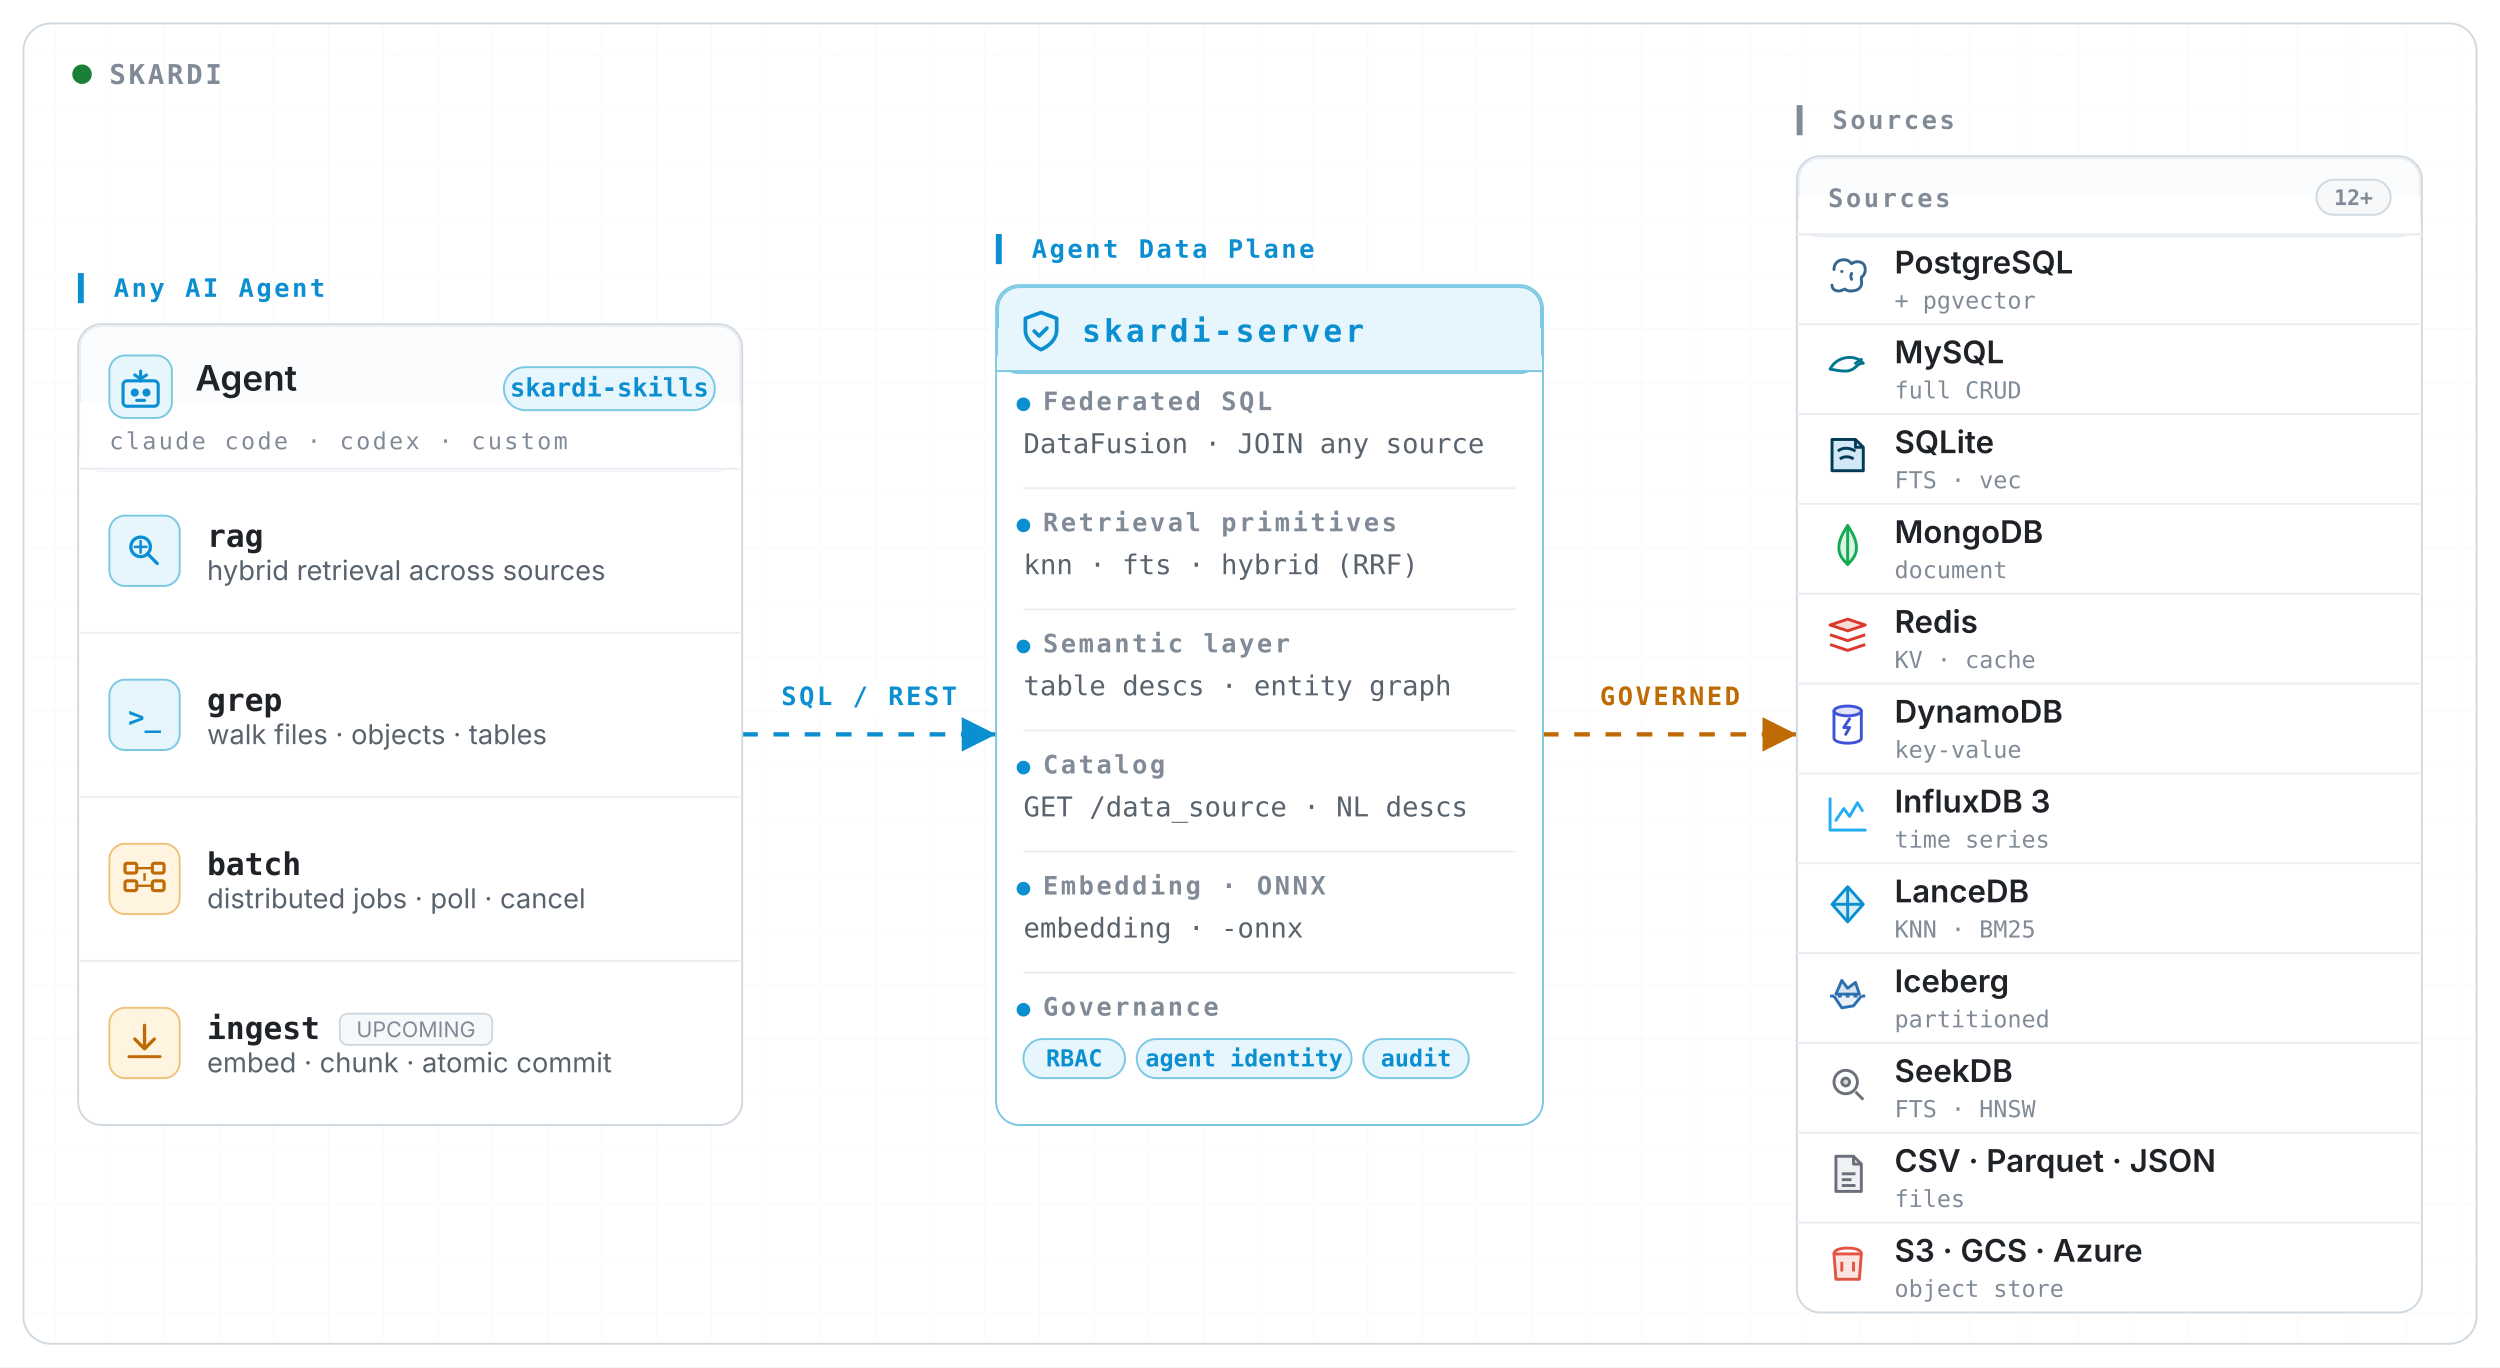
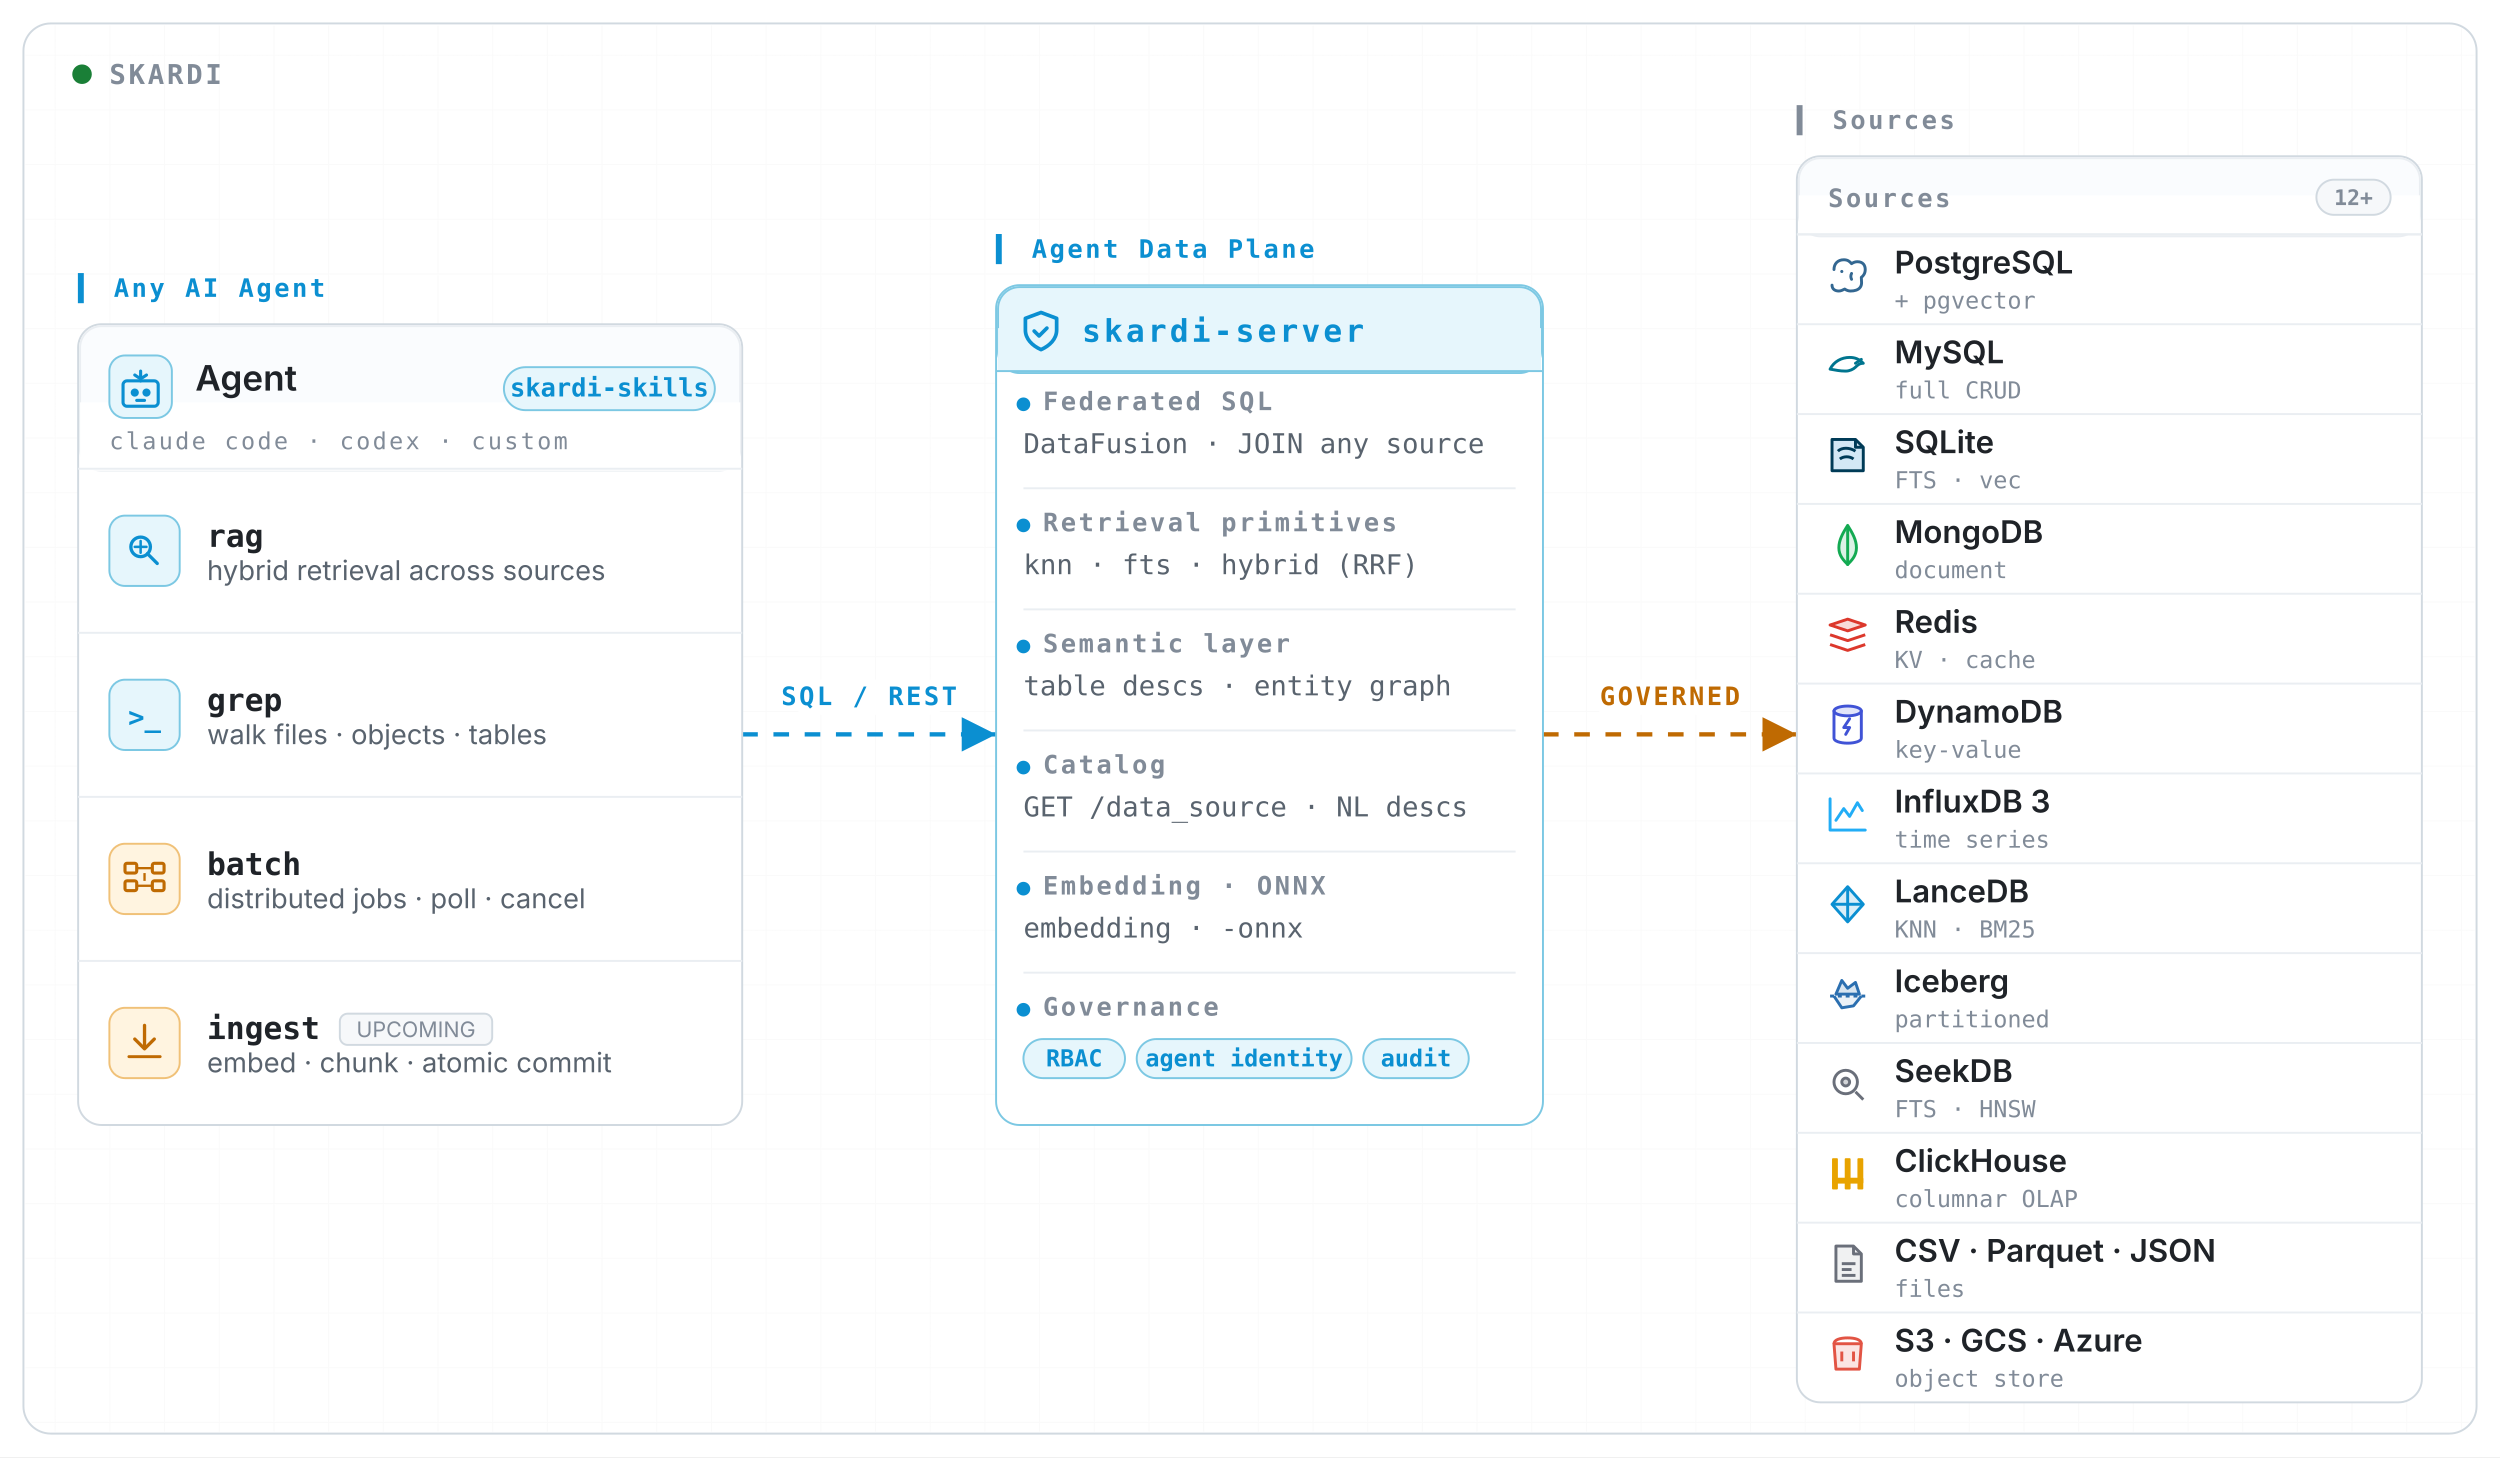
- <svg xmlns="http://www.w3.org/2000/svg" viewBox="0 0 1280 700" role="img" aria-labelledby="title desc" font-family="Inter, system-ui, -apple-system, 'Segoe UI', Roboto, sans-serif">
+ <svg xmlns="http://www.w3.org/2000/svg" viewBox="0 0 1280 746" role="img" aria-labelledby="title desc" font-family="Inter, system-ui, -apple-system, 'Segoe UI', Roboto, sans-serif">
  <defs>
    <style>
      .ink   { fill: #1f2328; }
      .ink2  { fill: #59636e; }
      .ink3  { fill: #818b98; }
      .accent{ fill: #0b8fd1; }
      .warn  { fill: #bf6a02; }
      .mono  { font-family: ui-monospace, 'SF Mono', 'JetBrains Mono', Menlo, Consolas, monospace; }
      .upper { letter-spacing: 0.10em; text-transform: uppercase; }
      .b     { font-weight: 600; }

      .card        { fill: #ffffff; stroke: #d1d9e0; }
      .card-soft   { fill: #f6f8fa; stroke: #e6ebf1; }
      .card-accent { fill: #ffffff; stroke: #7cc8e3; }
      .head-soft   { fill: #fafcfe; stroke: #eaeef2; }
      .head-accent { fill: #e6f6fc; stroke: #7cc8e3; }
      .pill-accent { fill: #e6f6fc; stroke: #7cc8e3; }
      .pill-warn   { fill: #fff4e0; stroke: #f0c178; }
      .pill-base   { fill: #f6f8fa; stroke: #d1d9e0; }
      .divider     { stroke: #eaeef2; stroke-width: 1; }
      .icon-bg     { fill: #e6f6fc; stroke: #7cc8e3; }
      .icon-bg-w   { fill: #fff4e0; stroke: #f0c178; }

      /* Marching-ants flow lines (cocoindex-style) */
      .flow-req  { animation: dash 6s linear infinite; }
      .flow-data { animation: dash-rev 5s linear infinite; }
      @keyframes dash      { to { stroke-dashoffset: -240; } }
      @keyframes dash-rev  { to { stroke-dashoffset:  240; } }

      /* Status dot heartbeat */
      .blink { animation: blink 2.4s ease-in-out infinite; transform-origin: center; }
      @keyframes blink { 0%, 100% { opacity: 1; } 50% { opacity: 0.3; } }

      /* Subtle pulse on the agent-data-plane shield */
      .pulse { animation: pulse 3.2s ease-in-out infinite; transform-origin: center; }
      @keyframes pulse { 0%, 100% { opacity: 1; } 50% { opacity: 0.55; } }

      /* Halo around skardi-server card */
      .halo { animation: halo 3.6s ease-in-out infinite; transform-origin: 700px 361px; }
      @keyframes halo {
        0%, 100% { opacity: 0.22; }
        50%      { opacity: 0.55; }
      }
    </style>
    <marker id="arrow-accent" viewBox="0 0 10 10" refX="10" refY="5" markerWidth="8" markerHeight="8" orient="auto-start-reverse">
      <path d="M0,0 L10,5 L0,10 z" fill="#0b8fd1" />
    </marker>
    <marker id="arrow-warn" viewBox="0 0 10 10" refX="10" refY="5" markerWidth="8" markerHeight="8" orient="auto-start-reverse">
      <path d="M0,0 L10,5 L0,10 z" fill="#bf6a02" />
    </marker>
    <pattern id="grid" width="28" height="28" patternUnits="userSpaceOnUse">
      <path d="M 28 0 L 0 0 0 28" fill="none" stroke="#1f2328" stroke-opacity="0.035" stroke-width="1" />
    </pattern>
  </defs>
-   <rect x="0" y="0" width="1280" height="700" fill="#ffffff" />
-   <rect x="12" y="12" width="1256" height="676" rx="14" ry="14" fill="#ffffff" stroke="#d1d9e0" />
-   <rect x="13" y="13" width="1254" height="674" rx="13" ry="13" fill="url(#grid)" opacity="0.7" />
+   <rect x="0" y="0" width="1280" height="746" fill="#ffffff" />
+   <rect x="12" y="12" width="1256" height="722" rx="14" ry="14" fill="#ffffff" stroke="#d1d9e0" />
+   <rect x="13" y="13" width="1254" height="720" rx="13" ry="13" fill="url(#grid)" opacity="0.7" />
  <g transform="translate(36, 38)">
    <circle class="blink" cx="6" cy="0" r="5" fill="#1a7f37" />
    <text x="20" y="5" class="mono ink3 upper b" font-size="14">SKARDI</text>
  </g>
  <path d="M 380 376 C 420 376, 470 376, 510 376" fill="none" stroke="#0b8fd1" stroke-width="2.2" stroke-dasharray="8 8" class="flow-req" marker-end="url(#arrow-accent)" />
  <rect x="408" y="348" width="74" height="18" rx="4" ry="4" fill="#ffffff" opacity="0.94" />
  <text x="445" y="361" text-anchor="middle" class="mono accent upper b" font-size="13">SQL / REST</text>
  <path d="M 790 376 C 830 376, 880 376, 920 376" fill="none" stroke="#bf6a02" stroke-width="2.2" stroke-dasharray="8 8" class="flow-data" marker-end="url(#arrow-warn)" />
  <rect x="818" y="348" width="74" height="18" rx="4" ry="4" fill="#ffffff" opacity="0.94" />
  <text x="855" y="361" text-anchor="middle" class="mono warn upper b" font-size="13">GOVERNED</text>
  <text x="40" y="152" class="mono accent upper b" font-size="13">▍ Any AI Agent</text>
  <g transform="translate(40, 166)">
    <rect class="card" x="0" y="0" width="340" height="410" rx="12" ry="12" />
    <rect class="head-soft" x="1" y="1" width="338" height="74" rx="11" ry="11" />
    <rect fill="#ffffff" x="1" y="40" width="338" height="35" />
    <line x1="0" y1="74" x2="340" y2="74" class="divider" />
    <g transform="translate(16, 16)">
      <rect class="icon-bg" x="0" y="0" width="32" height="32" rx="8" ry="8" />
      <g transform="translate(4, 4)" fill="none" stroke="#0b8fd1" stroke-width="1.6" stroke-linecap="round" stroke-linejoin="round">
        <rect x="3" y="9" width="18" height="13" rx="2" />
        <circle cx="9" cy="15" r="1.3" fill="#0b8fd1" />
        <circle cx="15" cy="15" r="1.3" fill="#0b8fd1" />
        <path d="M10 19h4" />
        <path d="M12 4v5M9 6l3 2 3-2" />
      </g>
    </g>
    <text x="60" y="34" class="ink b" font-size="18">Agent</text>
    <text x="16" y="64" class="mono ink3 upper" font-size="12">claude code · codex · custom</text>
    <g transform="translate(218, 22)">
      <rect class="pill-accent" width="108" height="22" rx="11" ry="11" />
      <text x="54" y="15" text-anchor="middle" class="mono accent b" font-size="13">skardi-skills</text>
    </g>
    <line x1="0" y1="158" x2="340" y2="158" class="divider" />
    <line x1="0" y1="242" x2="340" y2="242" class="divider" />
    <line x1="0" y1="326" x2="340" y2="326" class="divider" />
    <g transform="translate(16, 98)">
      <rect class="icon-bg" x="0" y="0" width="36" height="36" rx="8" ry="8" />
      <g transform="translate(8, 8)" fill="none" stroke="#0b8fd1" stroke-width="1.7" stroke-linecap="round">
        <circle cx="8" cy="8" r="5" />
        <path d="M11.5 11.5l5 5" />
        <path d="M5 8h6M8 5v6" stroke-width="1.3" />
      </g>
      <text x="50" y="16" class="mono ink b" font-size="16">rag</text>
      <text x="50" y="33" class="ink2" font-size="14">hybrid retrieval across sources</text>
    </g>
    <g transform="translate(16, 182)">
      <rect class="icon-bg" x="0" y="0" width="36" height="36" rx="8" ry="8" />
      <text x="18" y="24" text-anchor="middle" class="mono accent b" font-size="14">&gt;_</text>
      <text x="50" y="16" class="mono ink b" font-size="16">grep</text>
      <text x="50" y="33" class="ink2" font-size="14">walk files · objects · tables</text>
    </g>
    <g transform="translate(16, 266)">
      <rect class="icon-bg-w" x="0" y="0" width="36" height="36" rx="8" ry="8" />
      <g transform="translate(8, 8)" fill="none" stroke="#bf6a02" stroke-width="1.6" stroke-linejoin="round">
        <rect x="0" y="2" width="6" height="5" rx="1" />
        <rect x="14" y="2" width="6" height="5" rx="1" />
        <rect x="0" y="11" width="6" height="5" rx="1" />
        <rect x="14" y="11" width="6" height="5" rx="1" />
        <path d="M6 4.5h8M6 13.5h8M10 7v4" stroke-width="1.2" />
      </g>
      <text x="50" y="16" class="mono ink b" font-size="16">batch</text>
      <text x="50" y="33" class="ink2" font-size="14">distributed jobs · poll · cancel</text>
    </g>
    <g transform="translate(16, 350)">
      <rect class="icon-bg-w" x="0" y="0" width="36" height="36" rx="8" ry="8" />
      <g transform="translate(8, 8)" fill="none" stroke="#bf6a02" stroke-width="1.7" stroke-linecap="round" stroke-linejoin="round">
        <path d="M10 1v11" />
        <path d="M5 8l5 5 5-5" />
        <path d="M2 17h16" stroke-width="1.5" />
      </g>
      <text x="50" y="16" class="mono ink b" font-size="16">ingest</text>
      <g transform="translate(118, 3)">
        <rect class="pill-base" width="78" height="16" rx="4" ry="4" />
        <text x="39" y="12" text-anchor="middle" class="ink3" font-size="11">UPCOMING</text>
      </g>
      <text x="50" y="33" class="ink2" font-size="14">embed · chunk · atomic commit</text>
    </g>
  </g>
  <text x="510" y="132" class="mono accent upper b" font-size="13">▍ Agent Data Plane</text>
  <g transform="translate(510, 146)">
    <rect class="card-accent" x="0" y="0" width="280" height="430" rx="12" ry="12" />
    <rect class="head-accent" x="1" y="1" width="278" height="44" rx="11" ry="11" />
    <rect fill="#e6f6fc" x="1" y="22" width="278" height="22" />
    <line x1="0" y1="44" x2="280" y2="44" stroke="#7cc8e3" />
    <g transform="translate(14, 14)" class="pulse">
      <g fill="none" stroke="#0b8fd1" stroke-width="1.9" stroke-linejoin="round" stroke-linecap="round">
        <path d="M9 0 L17 3 V9 C17 13.5 13.5 17 9 19 C4.5 17 1 13.5 1 9 V3 Z" />
        <path d="M5.5 9.5l2.5 2.5 4-4" />
      </g>
    </g>
    <text x="44" y="29" class="mono accent b upper" font-size="16">skardi-server</text>
    <g transform="translate(0, 48)">
      <circle cx="14" cy="13" r="3.5" fill="#0b8fd1" />
      <text x="24" y="16" class="mono ink3 upper b" font-size="13">Federated SQL</text>
      <text x="14" y="38" class="mono ink2" font-size="14">DataFusion · JOIN any source</text>
      <line x1="14" y1="56" x2="266" y2="56" class="divider" />
    </g>
    <g transform="translate(0, 110)">
      <circle cx="14" cy="13" r="3.5" fill="#0b8fd1" />
      <text x="24" y="16" class="mono ink3 upper b" font-size="13">Retrieval primitives</text>
      <text x="14" y="38" class="mono ink2" font-size="14">knn · fts · hybrid (RRF)</text>
      <line x1="14" y1="56" x2="266" y2="56" class="divider" />
    </g>
    <g transform="translate(0, 172)">
      <circle cx="14" cy="13" r="3.5" fill="#0b8fd1" />
      <text x="24" y="16" class="mono ink3 upper b" font-size="13">Semantic layer</text>
      <text x="14" y="38" class="mono ink2" font-size="14">table descs · entity graph</text>
      <line x1="14" y1="56" x2="266" y2="56" class="divider" />
    </g>
    <g transform="translate(0, 234)">
      <circle cx="14" cy="13" r="3.5" fill="#0b8fd1" />
      <text x="24" y="16" class="mono ink3 upper b" font-size="13">Catalog</text>
      <text x="14" y="38" class="mono ink2" font-size="14">GET /data_source · NL descs</text>
      <line x1="14" y1="56" x2="266" y2="56" class="divider" />
    </g>
    <g transform="translate(0, 296)">
      <circle cx="14" cy="13" r="3.5" fill="#0b8fd1" />
      <text x="24" y="16" class="mono ink3 upper b" font-size="13">Embedding · ONNX</text>
      <text x="14" y="38" class="mono ink2" font-size="14">embedding · -onnx</text>
      <line x1="14" y1="56" x2="266" y2="56" class="divider" />
    </g>
    <g transform="translate(0, 358)">
      <circle cx="14" cy="13" r="3.5" fill="#0b8fd1" />
      <text x="24" y="16" class="mono ink3 upper b" font-size="13">Governance</text>
      <g transform="translate(14, 28)">
        <g>
          <rect class="pill-accent" width="52" height="20" rx="10" ry="10" />
          <text x="26" y="14" text-anchor="middle" class="mono accent b" font-size="12">RBAC</text>
        </g>
        <g transform="translate(58, 0)">
          <rect class="pill-accent" width="110" height="20" rx="10" ry="10" />
          <text x="55" y="14" text-anchor="middle" class="mono accent b" font-size="12">agent identity</text>
        </g>
        <g transform="translate(174, 0)">
          <rect class="pill-accent" width="54" height="20" rx="10" ry="10" />
          <text x="27" y="14" text-anchor="middle" class="mono accent b" font-size="12">audit</text>
        </g>
      </g>
    </g>
  </g>
  <text x="920" y="66" class="mono ink3 upper b" font-size="13">▍ Sources</text>
  <g transform="translate(920, 80)">
-     <rect class="card" x="0" y="0" width="320" height="592" rx="12" ry="12" />
+     <rect class="card" x="0" y="0" width="320" height="638" rx="12" ry="12" />
    <rect class="head-soft" x="1" y="1" width="318" height="40" rx="11" ry="11" />
    <rect fill="#ffffff" x="1" y="20" width="318" height="20" />
    <line x1="0" y1="40" x2="320" y2="40" class="divider" />
    <text x="16" y="26" class="mono ink3 upper b" font-size="13">Sources</text>
    <g transform="translate(266, 12)">
      <rect class="pill-base" width="38" height="18" rx="9" ry="9" />
      <text x="19" y="13" text-anchor="middle" class="mono ink3 b" font-size="11">12+</text>
    </g>
    <g class="src-cells">
      <g transform="translate(0, 40)">
        <line x1="0" y1="0" x2="320" y2="0" class="divider" />
        <g transform="translate(14, 9)" fill="none" stroke="#336791" stroke-width="1.5" stroke-linejoin="round" stroke-linecap="round">
          <path d="M5 9c0-3 2-5 5-5 2 0 3 .8 4 2 1-.7 2-1 3-1 3 0 4 2 4 4 0 2-1 3.3-2 4 0 2 .5 3.5-.5 5-1 1.5-3 2-5 2-1 0-2-.3-3-1-1 .5-2 1-3 1-2 0-3.5-1-3.5-3" />
          <circle cx="9" cy="10" r=".8" fill="#336791" stroke="none" />
          <path d="M14 11c-.5 1-.5 2 0 3" />
        </g>
        <text x="50" y="20" class="ink b" font-size="16">PostgreSQL</text>
        <text x="50" y="38" class="mono ink3" font-size="12">+ pgvector</text>
      </g>
      <g transform="translate(0, 86)">
        <line x1="0" y1="0" x2="320" y2="0" class="divider" />
        <g transform="translate(14, 9)" fill="none" stroke="#00758F" stroke-width="1.5" stroke-linecap="round" stroke-linejoin="round">
          <path d="M3 14c2-4 6-6 10-6 3 0 5 1 7 3-2 0-3 1-4 2-1 1-3 2-5 2-3 0-5-.5-8-1Z" />
          <path d="M16 11l3-2" />
          <circle cx="18" cy="10" r=".5" fill="#00758F" stroke="none" />
        </g>
        <text x="50" y="20" class="ink b" font-size="16">MySQL</text>
        <text x="50" y="38" class="mono ink3" font-size="12">full CRUD</text>
      </g>
      <g transform="translate(0, 132)">
        <line x1="0" y1="0" x2="320" y2="0" class="divider" />
        <g transform="translate(14, 9)" fill="none" stroke="#003B57" stroke-width="1.5" stroke-linejoin="round">
          <path d="M4 4h12l4 4v12H4z" fill="#0F80CC" fill-opacity=".18" />
          <path d="M7 10c2-2 6-2 9 0M8 14c2-1.5 5-1.5 7 0" />
          <path d="M16 4v4h4" />
        </g>
        <text x="50" y="20" class="ink b" font-size="16">SQLite</text>
        <text x="50" y="38" class="mono ink3" font-size="12">FTS · vec</text>
      </g>
      <g transform="translate(0, 178)">
        <line x1="0" y1="0" x2="320" y2="0" class="divider" />
        <g transform="translate(14, 9)" fill="none" stroke="#13AA52" stroke-width="1.5" stroke-linecap="round" stroke-linejoin="round">
          <path d="M12 2c2.5 4 4.5 7.5 4.5 11.5S14 20 12 22c-2-2-4.5-4.5-4.5-8.5S9.5 6 12 2Z" fill="#13AA52" fill-opacity=".15" />
          <path d="M12 4v18" />
        </g>
        <text x="50" y="20" class="ink b" font-size="16">MongoDB</text>
        <text x="50" y="38" class="mono ink3" font-size="12">document</text>
      </g>
      <g transform="translate(0, 224)">
        <line x1="0" y1="0" x2="320" y2="0" class="divider" />
        <g transform="translate(14, 9)" fill="none" stroke="#DC382C" stroke-width="1.5" stroke-linejoin="round">
          <path d="M3 7l9-3 9 3-9 3-9-3Z" fill="#DC382C" fill-opacity=".18" />
          <path d="M3 12l9 3 9-3" />
          <path d="M3 17l9 3 9-3" />
        </g>
        <text x="50" y="20" class="ink b" font-size="16">Redis</text>
        <text x="50" y="38" class="mono ink3" font-size="12">KV · cache</text>
      </g>
      <g transform="translate(0, 270)">
        <line x1="0" y1="0" x2="320" y2="0" class="divider" />
        <g transform="translate(14, 9)" fill="none" stroke="#4053D6" stroke-width="1.5" stroke-linecap="round" stroke-linejoin="round">
          <ellipse cx="12" cy="5" rx="7" ry="2.5" fill="#4053D6" fill-opacity=".15" />
          <path d="M5 5v14c0 1.4 3.1 2.5 7 2.5s7-1.1 7-2.5V5" />
          <path d="M13 9l-3 4.5h3l-2 3.5" />
        </g>
        <text x="50" y="20" class="ink b" font-size="16">DynamoDB</text>
        <text x="50" y="38" class="mono ink3" font-size="12">key-value</text>
      </g>
      <g transform="translate(0, 316)">
        <line x1="0" y1="0" x2="320" y2="0" class="divider" />
        <g transform="translate(14, 9)" fill="none" stroke="#22ADF6" stroke-width="1.5" stroke-linecap="round" stroke-linejoin="round">
          <path d="M3 4v16h18" />
          <path d="M6 15l4-6 3 4 4-7 2.5 4" />
        </g>
        <text x="50" y="20" class="ink b" font-size="16">InfluxDB 3</text>
        <text x="50" y="38" class="mono ink3" font-size="12">time series</text>
      </g>
      <g transform="translate(0, 362)">
        <line x1="0" y1="0" x2="320" y2="0" class="divider" />
        <g transform="translate(14, 9)" fill="none" stroke="#0b8fd1" stroke-width="1.5" stroke-linejoin="round">
          <path d="M12 3l8 9-8 9-8-9 8-9Z" fill="#0b8fd1" fill-opacity=".15" />
          <path d="M12 3v18M4 12h16" />
        </g>
        <text x="50" y="20" class="ink b" font-size="16">LanceDB</text>
        <text x="50" y="38" class="mono ink3" font-size="12">KNN · BM25</text>
      </g>
      <g transform="translate(0, 408)">
        <line x1="0" y1="0" x2="320" y2="0" class="divider" />
        <g transform="translate(14, 9)" fill="none" stroke="#2B6FB0" stroke-width="1.5" stroke-linejoin="round">
          <path d="M6 12l3-7 3 4 4-3 2 6Z" fill="#2B6FB0" fill-opacity=".18" />
          <path d="M3 13h18" stroke-dasharray="2 2" />
          <path d="M5 13l4 6 6-1 4-5" fill="#2B6FB0" fill-opacity=".10" />
        </g>
        <text x="50" y="20" class="ink b" font-size="16">Iceberg</text>
        <text x="50" y="38" class="mono ink3" font-size="12">partitioned</text>
      </g>
      <g transform="translate(0, 454)">
        <line x1="0" y1="0" x2="320" y2="0" class="divider" />
        <g transform="translate(14, 9)" fill="none" stroke="#6a6f7a" stroke-width="1.5" stroke-linejoin="round">
          <circle cx="11" cy="11" r="6" />
          <path d="M16 16l4 4" />
          <circle cx="11" cy="11" r="2" fill="#6a6f7a" fill-opacity=".30" />
        </g>
        <text x="50" y="20" class="ink b" font-size="16">SeekDB</text>
        <text x="50" y="38" class="mono ink3" font-size="12">FTS · HNSW</text>
      </g>
      <g transform="translate(0, 500)">
        <line x1="0" y1="0" x2="320" y2="0" class="divider" />
+         <g transform="translate(14, 9)" fill="#e8a300" stroke="none">
+           <rect x="4" y="4" width="3" height="16" rx=".5" />
+           <rect x="10.5" y="4" width="3" height="16" rx=".5" />
+           <rect x="17" y="4" width="3" height="16" rx=".5" />
+           <rect x="4" y="14" width="16" height="3" rx=".5" />
+         </g>
+         <text x="50" y="20" class="ink b" font-size="16">ClickHouse</text>
+         <text x="50" y="38" class="mono ink3" font-size="12">columnar OLAP</text>
+       </g>
+       <g transform="translate(0, 546)">
+         <line x1="0" y1="0" x2="320" y2="0" class="divider" />
        <g transform="translate(14, 9)" fill="none" stroke="#6a6f7a" stroke-width="1.5" stroke-linejoin="round">
          <path d="M6 3h9l4 4v14H6z" fill="#6a6f7a" fill-opacity=".10" />
          <path d="M15 3v4h4" />
          <path d="M9 12h7M9 15h5M9 18h7" />
        </g>
        <text x="50" y="20" class="ink b" font-size="16">CSV · Parquet · JSON</text>
        <text x="50" y="38" class="mono ink3" font-size="12">files</text>
      </g>
-       <g transform="translate(0, 546)">
+       <g transform="translate(0, 592)">
        <line x1="0" y1="0" x2="320" y2="0" class="divider" />
        <g transform="translate(14, 9)" fill="none" stroke="#E25444" stroke-width="1.5" stroke-linejoin="round">
          <path d="M5 7h14l-1 13H6Z" fill="#E25444" fill-opacity=".15" />
          <path d="M5 7c0-2 3-3 7-3s7 1 7 3" />
          <path d="M9 11v5M15 11v5" />
        </g>
        <text x="50" y="20" class="ink b" font-size="16">S3 · GCS · Azure</text>
        <text x="50" y="38" class="mono ink3" font-size="12">object store</text>
      </g>
    </g>
  </g>
</svg>
